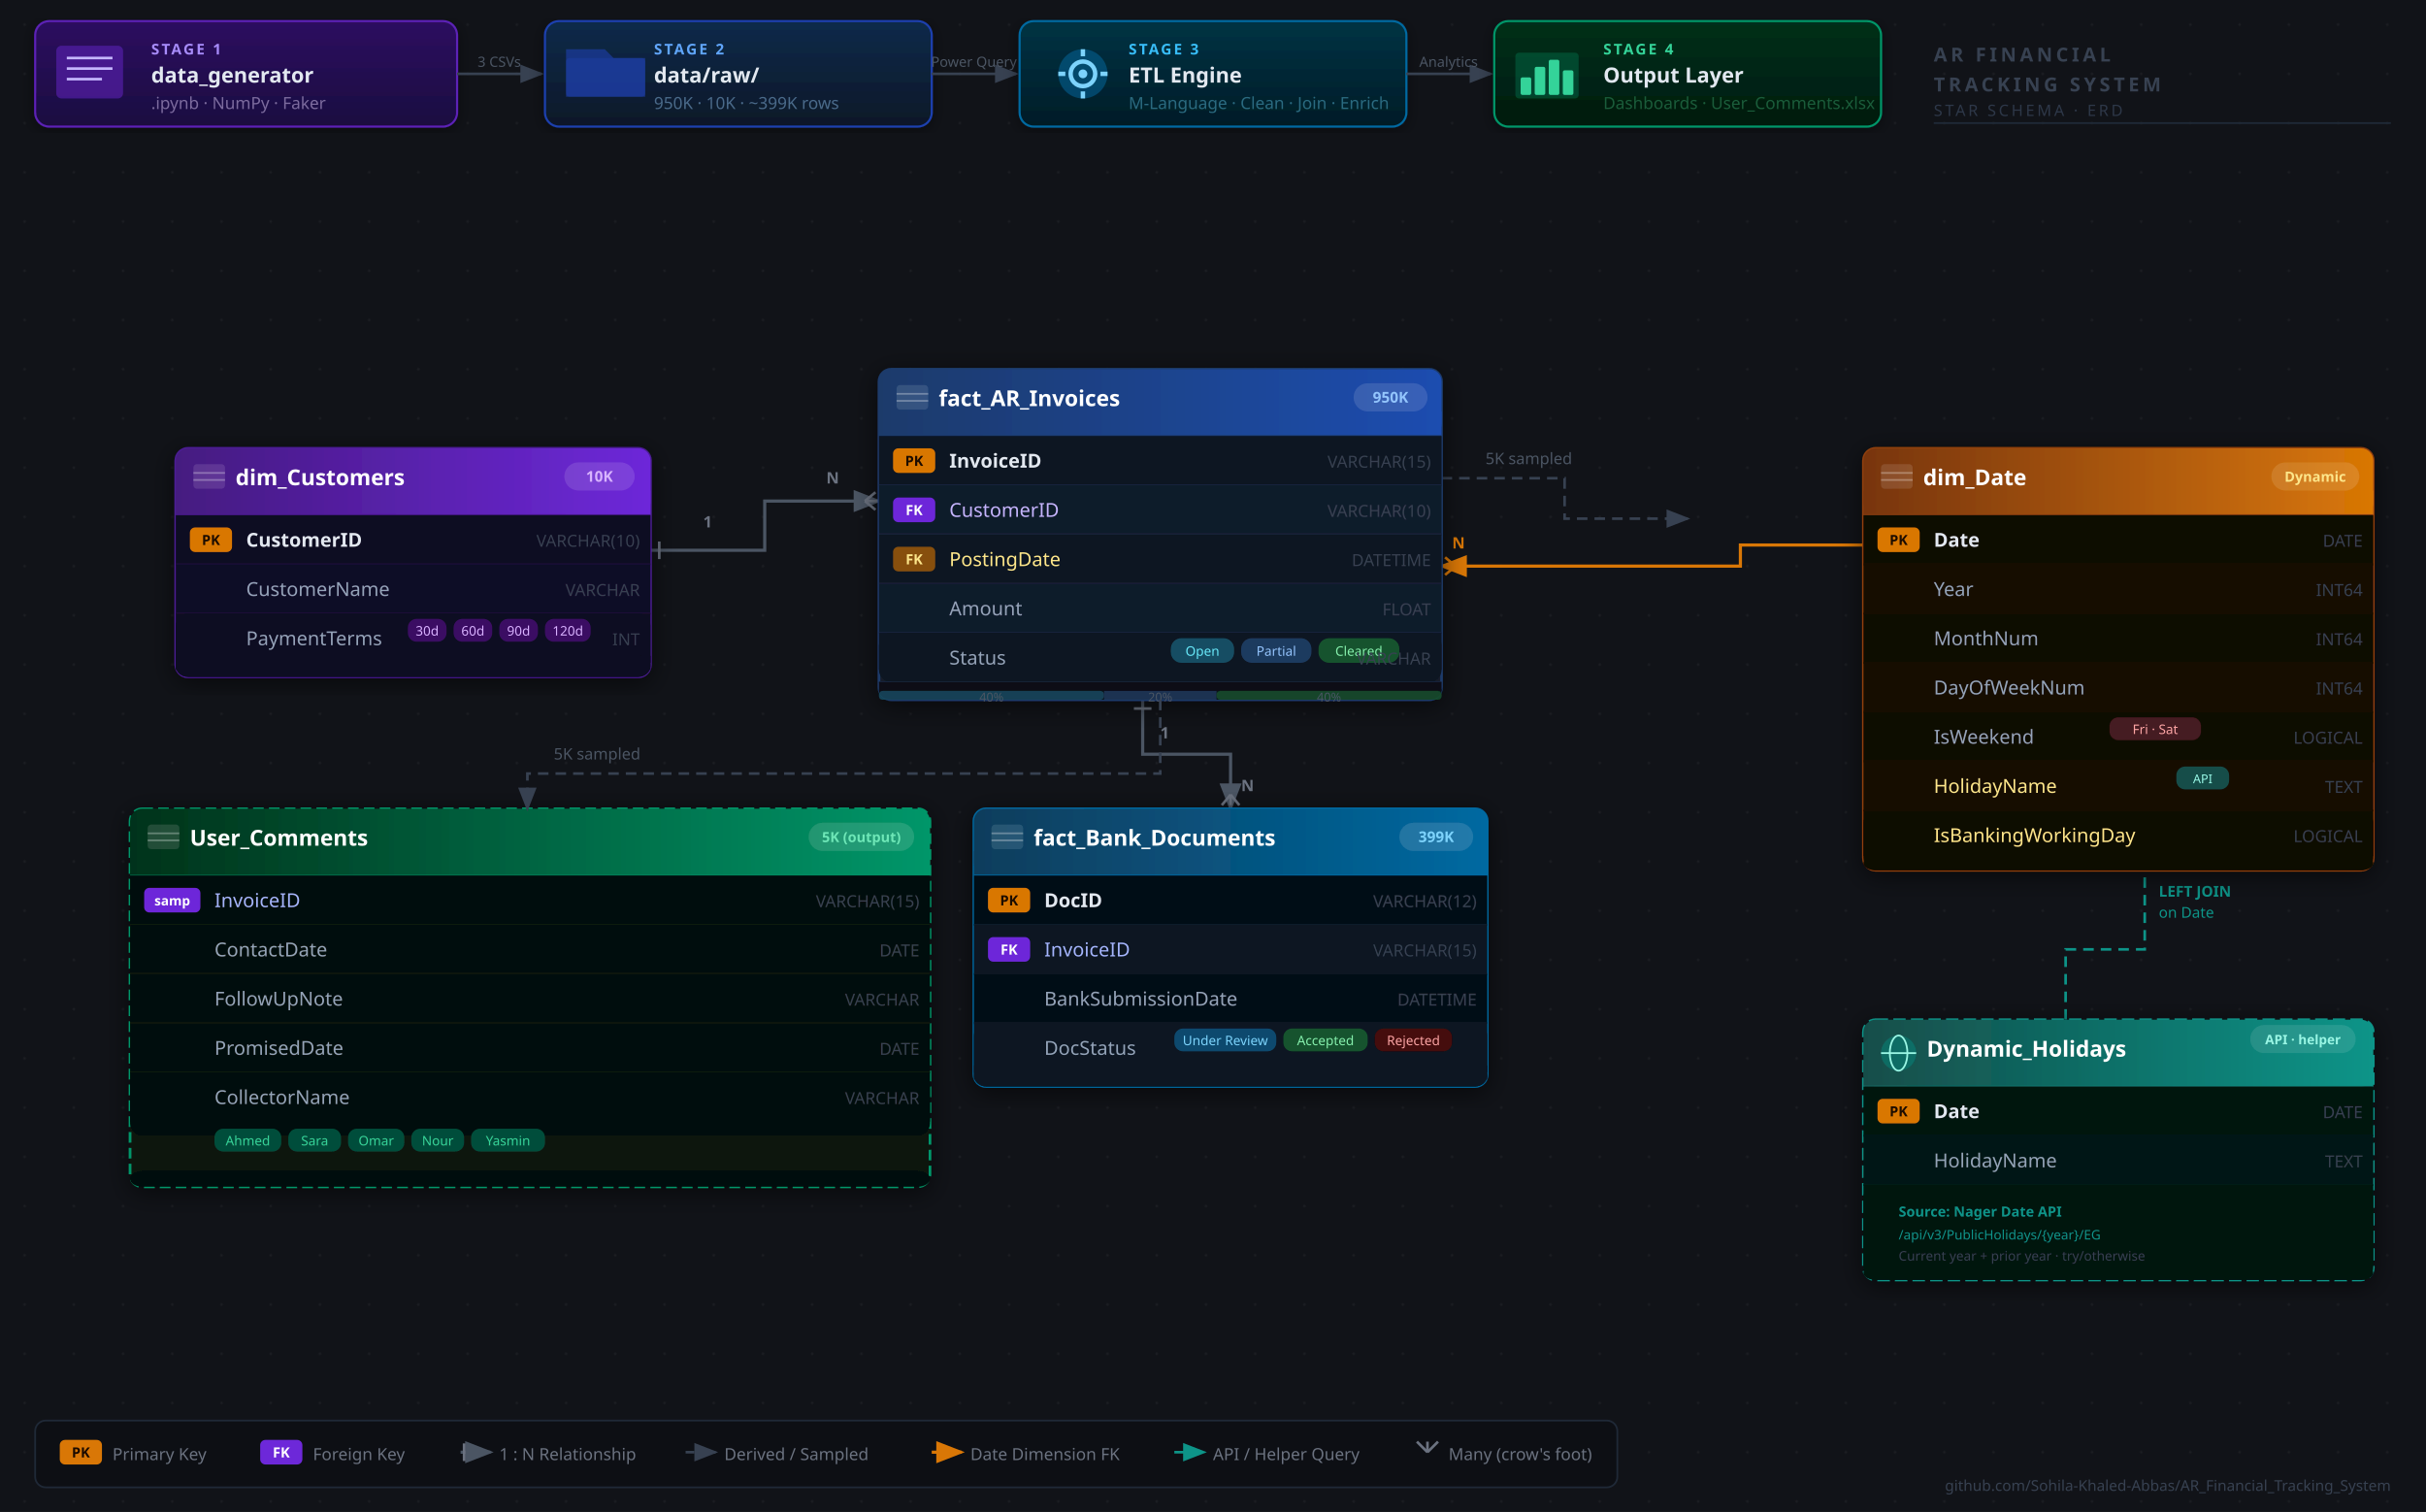
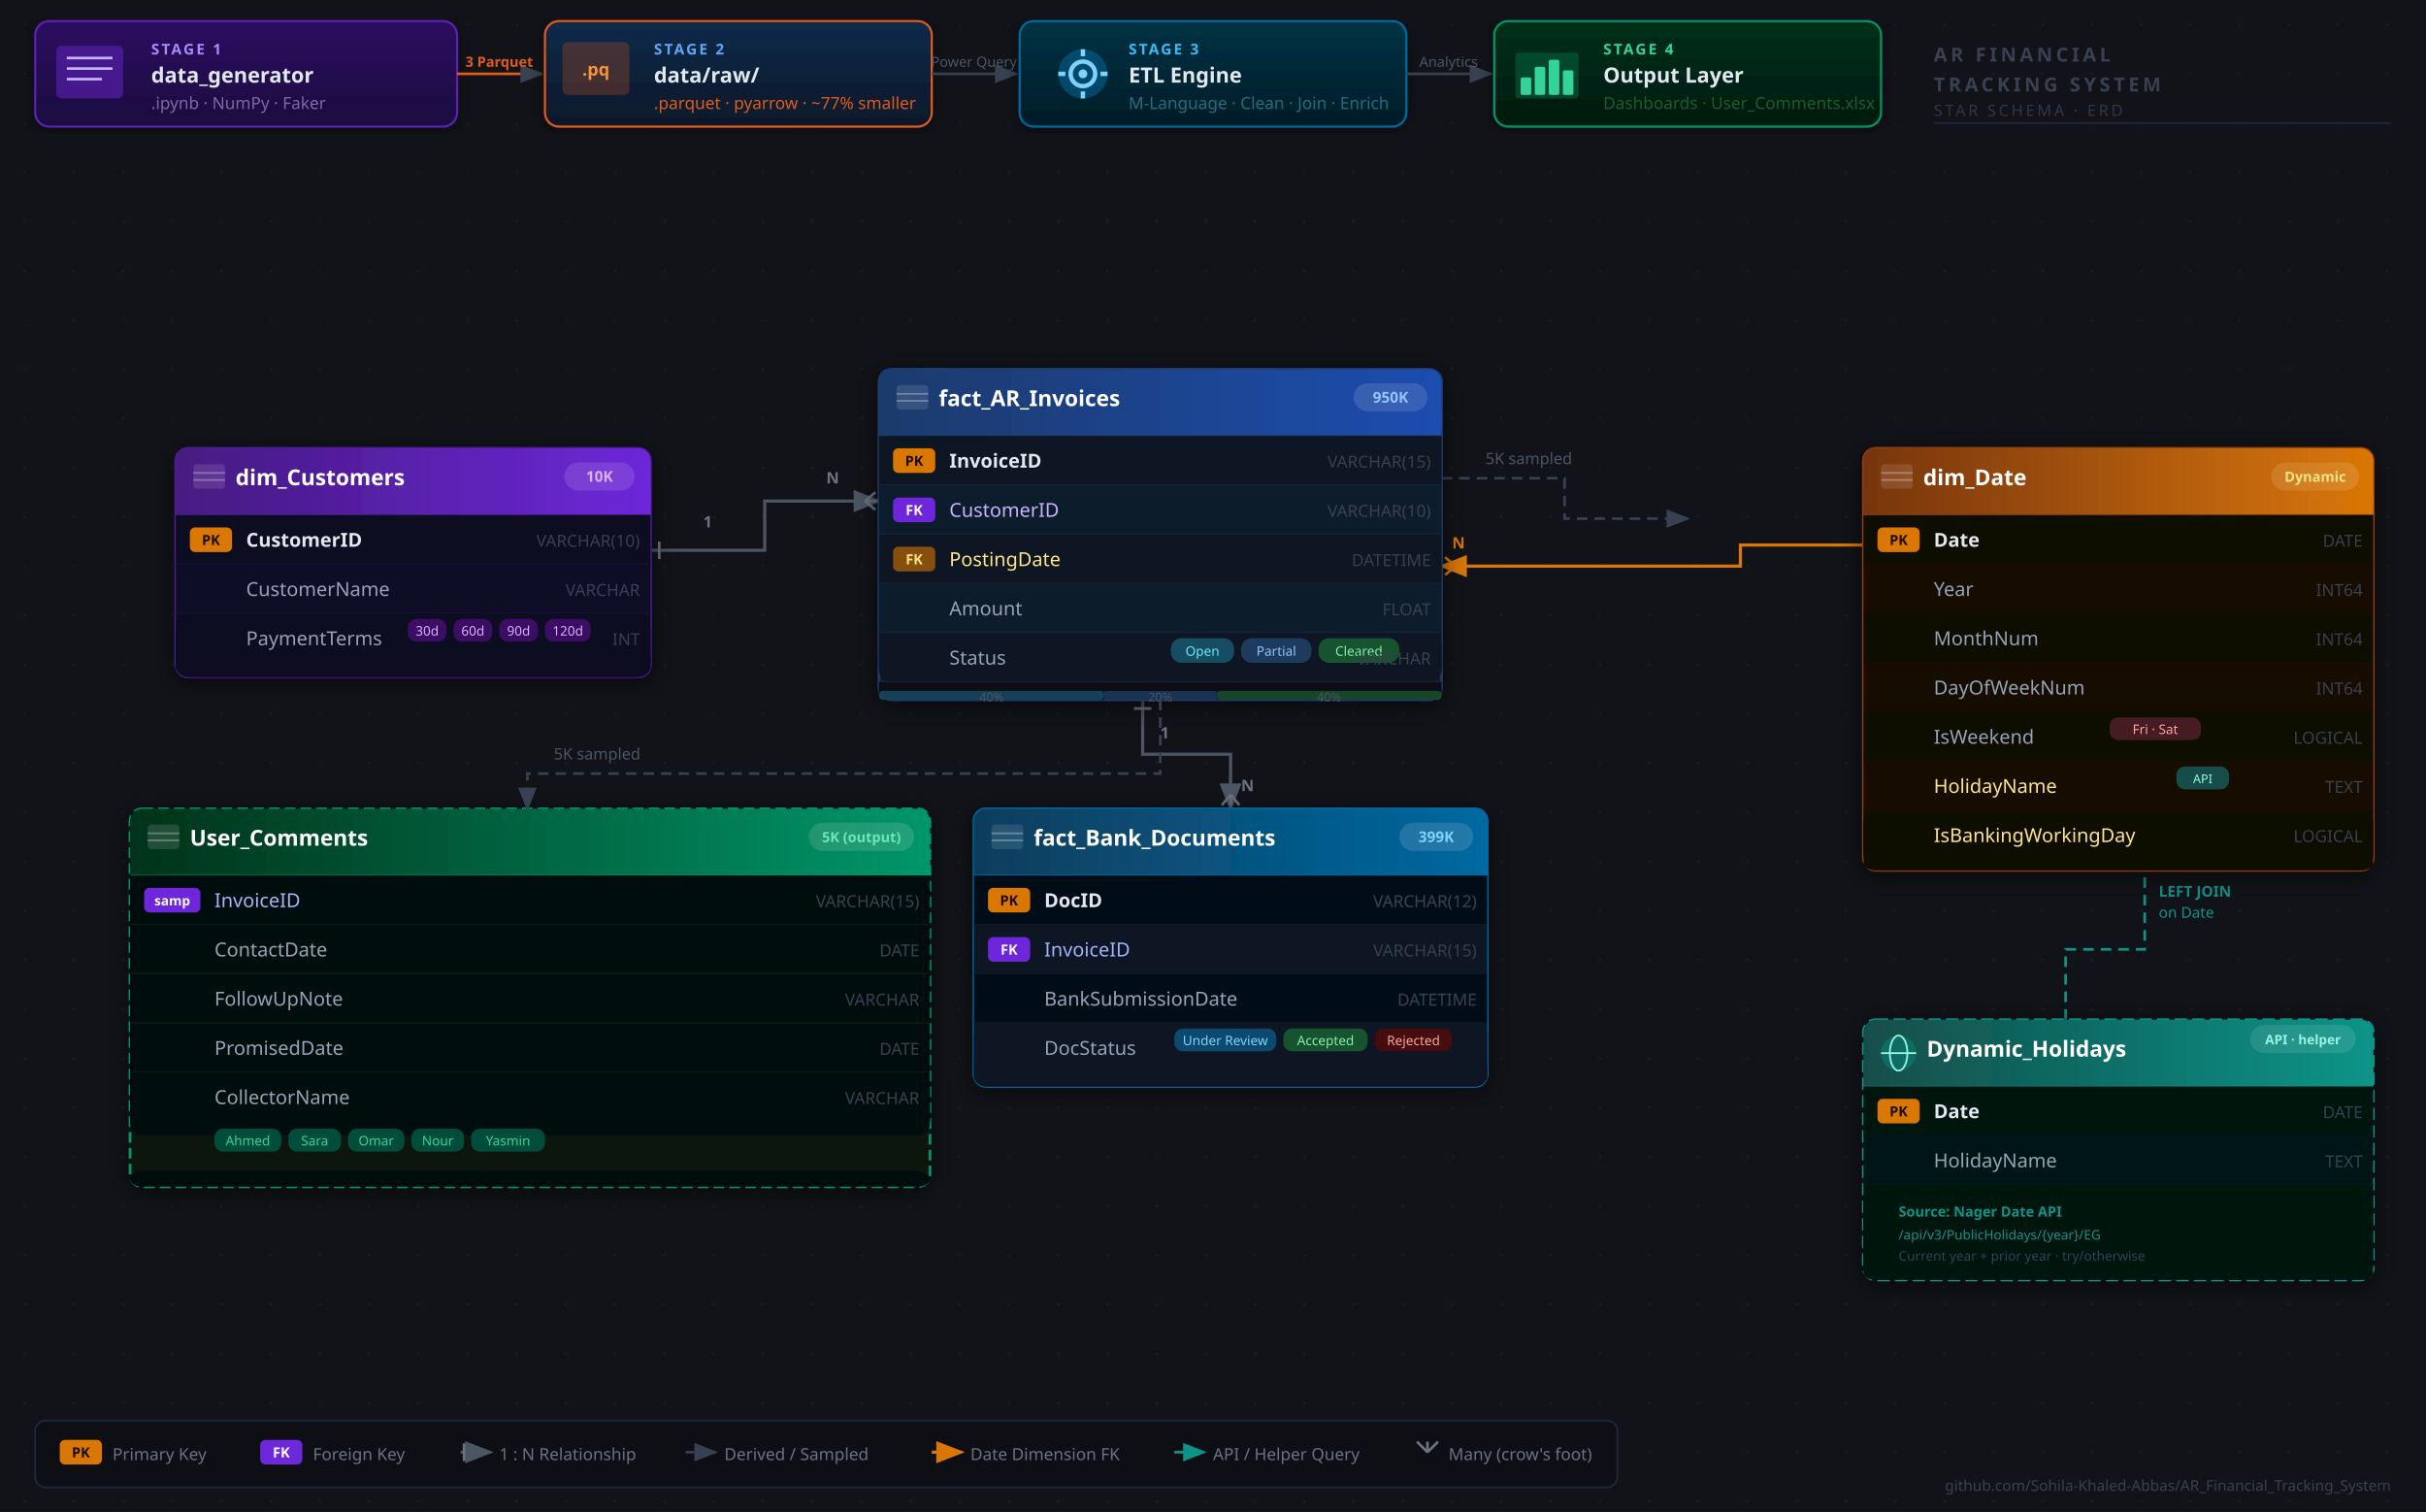
<svg xmlns="http://www.w3.org/2000/svg" viewBox="0 0 1380 860" width="1380" height="860" font-family="'Segoe UI', system-ui, -apple-system, sans-serif">
  <defs>
    <filter id="shadow" x="-8%" y="-8%" width="116%" height="116%">
      <feDropShadow dx="0" dy="3" stdDeviation="7" flood-color="#000" flood-opacity="0.55" />
    </filter>
    <filter id="shadowSm" x="-6%" y="-6%" width="112%" height="112%">
      <feDropShadow dx="0" dy="2" stdDeviation="4" flood-color="#000" flood-opacity="0.4" />
    </filter>
    <linearGradient id="hdrFact" x1="0%" y1="0%" x2="100%" y2="0%">
      <stop offset="0%" style="stop-color:#1a3a6b" />
      <stop offset="100%" style="stop-color:#1e4db0" />
    </linearGradient>
    <linearGradient id="hdrDim" x1="0%" y1="0%" x2="100%" y2="0%">
      <stop offset="0%" style="stop-color:#451a80" />
      <stop offset="100%" style="stop-color:#6d28d9" />
    </linearGradient>
    <linearGradient id="hdrBank" x1="0%" y1="0%" x2="100%" y2="0%">
      <stop offset="0%" style="stop-color:#0a3d5c" />
      <stop offset="100%" style="stop-color:#0369a1" />
    </linearGradient>
    <linearGradient id="hdrOut" x1="0%" y1="0%" x2="100%" y2="0%">
      <stop offset="0%" style="stop-color:#03331a" />
      <stop offset="100%" style="stop-color:#059669" />
    </linearGradient>
    <linearGradient id="hdrDate" x1="0%" y1="0%" x2="100%" y2="0%">
      <stop offset="0%" style="stop-color:#78350f" />
      <stop offset="100%" style="stop-color:#d97706" />
    </linearGradient>
    <linearGradient id="hdrHol" x1="0%" y1="0%" x2="100%" y2="0%">
      <stop offset="0%" style="stop-color:#134e4a" />
      <stop offset="100%" style="stop-color:#0d9488" />
    </linearGradient>
    <linearGradient id="pipeGen" x1="0%" y1="0%" x2="0%" y2="100%">
      <stop offset="0%" style="stop-color:#2d1060" />
      <stop offset="100%" style="stop-color:#1a0840" />
    </linearGradient>
    <linearGradient id="pipeRaw" x1="0%" y1="0%" x2="0%" y2="100%">
      <stop offset="0%" style="stop-color:#0e2a4a" />
      <stop offset="100%" style="stop-color:#071828" />
    </linearGradient>
    <linearGradient id="pipeEtl" x1="0%" y1="0%" x2="0%" y2="100%">
      <stop offset="0%" style="stop-color:#063344" />
      <stop offset="100%" style="stop-color:#031c27" />
    </linearGradient>
    <linearGradient id="pipeOut" x1="0%" y1="0%" x2="0%" y2="100%">
      <stop offset="0%" style="stop-color:#03301a" />
      <stop offset="100%" style="stop-color:#011a0e" />
    </linearGradient>
    <marker id="arrN" markerWidth="9" markerHeight="7" refX="8" refY="3.5" orient="auto">
      <polygon points="0 0,9 3.5,0 7" fill="#4b5563" />
    </marker>
    <marker id="arrDash" markerWidth="9" markerHeight="7" refX="8" refY="3.5" orient="auto">
      <polygon points="0 0,9 3.5,0 7" fill="#374151" />
    </marker>
    <marker id="arrPipe" markerWidth="9" markerHeight="7" refX="8" refY="3.5" orient="auto">
      <polygon points="0 0,9 3.5,0 7" fill="#374151" />
    </marker>
    <marker id="arrApi" markerWidth="9" markerHeight="7" refX="8" refY="3.5" orient="auto">
      <polygon points="0 0,9 3.5,0 7" fill="#0d9488" />
    </marker>
    <marker id="arrDate" markerWidth="9" markerHeight="7" refX="8" refY="3.5" orient="auto">
      <polygon points="0 0,9 3.5,0 7" fill="#d97706" />
    </marker>
  </defs>
  <rect width="1380" height="860" fill="#111318" rx="0" />
  <pattern id="grid" width="28" height="28" patternUnits="userSpaceOnUse">
    <circle cx="14" cy="14" r="0.8" fill="#ffffff" opacity="0.04" />
  </pattern>
  <rect width="1380" height="860" fill="url(#grid)" />
  <rect x="20" y="12" width="240" height="60" rx="8" fill="url(#pipeGen)" stroke="#5b21b6" stroke-width="1.2" filter="url(#shadowSm)" />
  <text x="86" y="31" font-size="8.5" font-weight="600" fill="#a78bfa" letter-spacing="1.2">STAGE 1</text>
  <text x="86" y="47" font-size="12" font-weight="700" fill="#e2e8f0">data_generator</text>
  <text x="86" y="62" font-size="9.5" fill="#7c6b9e">.ipynb · NumPy · Faker</text>
  <rect x="32" y="26" width="38" height="30" rx="3" fill="#5b21b6" opacity="0.6" />
  <line x1="38" y1="33" x2="64" y2="33" stroke="#c4b5fd" stroke-width="1.5" />
  <line x1="38" y1="39" x2="64" y2="39" stroke="#c4b5fd" stroke-width="1.5" />
  <line x1="38" y1="45" x2="58" y2="45" stroke="#c4b5fd" stroke-width="1.5" />
-   <line x1="260" y1="42" x2="308" y2="42" stroke="#374151" stroke-width="1.5" marker-end="url(#arrPipe)" />
-   <text x="284" y="38" text-anchor="middle" font-size="8" fill="#4b5563">3 CSVs</text>
-   <rect x="310" y="12" width="220" height="60" rx="8" fill="url(#pipeRaw)" stroke="#1e40af" stroke-width="1.2" filter="url(#shadowSm)" />
+   <line x1="260" y1="42" x2="308" y2="42" stroke="#E25A1C" stroke-width="1.5" marker-end="url(#arrPipe)" />
+   <text x="284" y="38" text-anchor="middle" font-size="8" fill="#E25A1C" font-weight="600">3 Parquet</text>
+   <rect x="310" y="12" width="220" height="60" rx="8" fill="url(#pipeRaw)" stroke="#E25A1C" stroke-width="1.2" filter="url(#shadowSm)" />
  <text x="372" y="31" font-size="8.5" font-weight="600" fill="#60a5fa" letter-spacing="1.2">STAGE 2</text>
  <text x="372" y="47" font-size="12" font-weight="700" fill="#e2e8f0">data/raw/</text>
-   <text x="372" y="62" font-size="9.5" fill="#4a6a8a">950K · 10K · ~399K rows</text>
-   <path d="M322 28 h22 l5 5 h18 v22 h-45 z" fill="#1e40af" opacity="0.6" />
-   <rect x="322" y="33" width="45" height="22" rx="2" fill="#1e40af" opacity="0.4" />
+   <text x="372" y="62" font-size="9.5" fill="#E25A1C">.parquet · pyarrow · ~77% smaller</text>
+   <rect x="320" y="24" width="38" height="30" rx="3" fill="#E25A1C" opacity="0.25" />
+   <text x="339" y="43" text-anchor="middle" font-size="10" font-weight="800" fill="#fb923c">.pq</text>
  <line x1="530" y1="42" x2="578" y2="42" stroke="#374151" stroke-width="1.5" marker-end="url(#arrPipe)" />
  <text x="554" y="38" text-anchor="middle" font-size="8" fill="#4b5563">Power Query</text>
  <rect x="580" y="12" width="220" height="60" rx="8" fill="url(#pipeEtl)" stroke="#0369a1" stroke-width="1.2" filter="url(#shadowSm)" />
  <text x="642" y="31" font-size="8.5" font-weight="600" fill="#38bdf8" letter-spacing="1.2">STAGE 3</text>
  <text x="642" y="47" font-size="12" font-weight="700" fill="#e2e8f0">ETL Engine</text>
  <text x="642" y="62" font-size="9.5" fill="#2a6a80">M-Language · Clean · Join · Enrich</text>
  <circle cx="616" cy="42" r="14" fill="#0369a1" opacity="0.5" />
  <circle cx="616" cy="42" r="7" fill="none" stroke="#7dd3fc" stroke-width="2.5" />
  <circle cx="616" cy="42" r="2.5" fill="#7dd3fc" />
  <line x1="616" y1="28" x2="616" y2="32" stroke="#7dd3fc" stroke-width="2.5" />
  <line x1="616" y1="52" x2="616" y2="56" stroke="#7dd3fc" stroke-width="2.5" />
  <line x1="602" y1="42" x2="606" y2="42" stroke="#7dd3fc" stroke-width="2.5" />
  <line x1="626" y1="42" x2="630" y2="42" stroke="#7dd3fc" stroke-width="2.5" />
  <line x1="800" y1="42" x2="848" y2="42" stroke="#374151" stroke-width="1.5" marker-end="url(#arrPipe)" />
  <text x="824" y="38" text-anchor="middle" font-size="8" fill="#4b5563">Analytics</text>
  <rect x="850" y="12" width="220" height="60" rx="8" fill="url(#pipeOut)" stroke="#059669" stroke-width="1.2" filter="url(#shadowSm)" />
  <text x="912" y="31" font-size="8.5" font-weight="600" fill="#34d399" letter-spacing="1.2">STAGE 4</text>
  <text x="912" y="47" font-size="12" font-weight="700" fill="#e2e8f0">Output Layer</text>
  <text x="912" y="62" font-size="9.5" fill="#1a5c3a">Dashboards · User_Comments.xlsx</text>
  <rect x="862" y="30" width="36" height="26" rx="2" fill="#059669" opacity="0.3" />
  <rect x="865" y="44" width="6" height="10" rx="1" fill="#34d399" />
  <rect x="873" y="38" width="6" height="16" rx="1" fill="#34d399" />
  <rect x="881" y="34" width="6" height="20" rx="1" fill="#34d399" />
  <rect x="889" y="40" width="6" height="14" rx="1" fill="#34d399" />
  <text x="1100" y="35" font-size="11" font-weight="700" fill="#374151" letter-spacing="2">AR FINANCIAL</text>
  <text x="1100" y="52" font-size="11" font-weight="700" fill="#374151" letter-spacing="2">TRACKING SYSTEM</text>
  <text x="1100" y="66" font-size="9" fill="#2d3748" letter-spacing="1.5">STAR SCHEMA · ERD</text>
  <line x1="1100" y1="70" x2="1360" y2="70" stroke="#1f2937" stroke-width="1" />
  <path d="M 370,313 H 435 V 285 H 500" fill="none" stroke="#4b5563" stroke-width="1.8" marker-end="url(#arrN)" />
  <line x1="375" y1="308" x2="375" y2="318" stroke="#6b7280" stroke-width="1.5" />
  <line x1="498" y1="280" x2="492" y2="285" stroke="#6b7280" stroke-width="1.5" />
  <line x1="498" y1="290" x2="492" y2="285" stroke="#6b7280" stroke-width="1.5" />
  <line x1="500" y1="285" x2="492" y2="285" stroke="#6b7280" stroke-width="1.5" />
  <text x="400" y="300" font-size="9" fill="#6b7280" font-weight="600">1</text>
  <text x="470" y="275" font-size="9" fill="#6b7280" font-weight="600">N</text>
  <path d="M 650,398 V 429 H 700 V 460" fill="none" stroke="#4b5563" stroke-width="1.8" marker-end="url(#arrN)" />
  <line x1="645" y1="403" x2="655" y2="403" stroke="#6b7280" stroke-width="1.5" />
  <line x1="695" y1="458" x2="700" y2="452" stroke="#6b7280" stroke-width="1.5" />
  <line x1="705" y1="458" x2="700" y2="452" stroke="#6b7280" stroke-width="1.5" />
  <line x1="700" y1="458" x2="700" y2="452" stroke="#6b7280" stroke-width="1.5" />
  <text x="660" y="420" font-size="9" fill="#6b7280" font-weight="600">1</text>
  <text x="706" y="450" font-size="9" fill="#6b7280" font-weight="600">N</text>
  <path d="M 820,272 H 890 V 295 H 960" fill="none" stroke="#374151" stroke-width="1.5" stroke-dasharray="6 4" marker-end="url(#arrDash)" />
  <text x="845" y="264" font-size="9" fill="#4b5563">5K sampled</text>
  <path d="M 1060,310 H 990 V 322 H 820" fill="none" stroke="#d97706" stroke-width="1.8" marker-end="url(#arrDate)" />
  <line x1="1063" y1="305" x2="1063" y2="315" stroke="#d97706" stroke-width="1.5" />
  <line x1="822" y1="317" x2="828" y2="322" stroke="#d97706" stroke-width="1.5" />
  <line x1="822" y1="327" x2="828" y2="322" stroke="#d97706" stroke-width="1.5" />
  <line x1="822" y1="322" x2="828" y2="322" stroke="#d97706" stroke-width="1.5" />
  <text x="1078" y="302" font-size="9" fill="#d97706" font-weight="600">1</text>
  <text x="826" y="312" font-size="9" fill="#d97706" font-weight="600">N</text>
  <path d="M 1175,580 V 540 H 1220 V 440" fill="none" stroke="#0d9488" stroke-width="1.5" stroke-dasharray="6 4" marker-end="url(#arrApi)" />
  <text x="1228" y="510" font-size="8.5" fill="#0d9488" font-weight="600">LEFT JOIN</text>
  <text x="1228" y="522" font-size="8.5" fill="#0d9488">on Date</text>
  <g filter="url(#shadow)">
    <rect x="500" y="210" width="320" height="188" rx="7" fill="#141c2b" stroke="#1e3a6b" stroke-width="1.5" />
    <rect x="500" y="210" width="320" height="38" rx="7" fill="url(#hdrFact)" />
    <rect x="500" y="234" width="320" height="14" fill="url(#hdrFact)" />
    <rect x="510" y="219" width="18" height="14" rx="2" fill="#ffffff" opacity="0.12" />
    <line x1="510" y1="224" x2="528" y2="224" stroke="#ffffff" stroke-width="1" opacity="0.3" />
    <line x1="510" y1="228" x2="528" y2="228" stroke="#ffffff" stroke-width="1" opacity="0.3" />
    <text x="534" y="231" font-size="12.5" font-weight="700" fill="#ffffff">fact_AR_Invoices</text>
    <rect x="770" y="218" width="42" height="16" rx="8" fill="#ffffff" opacity="0.12" />
    <text x="791" y="229" text-anchor="middle" font-size="8.5" fill="#93c5fd" font-weight="600">950K</text>
    <line x1="500" y1="248" x2="820" y2="248" stroke="#1e3a6b" stroke-width="1" />
    <rect x="500" y="248" width="320" height="28" fill="#0d1520" />
    <rect x="508" y="255" width="24" height="14" rx="3" fill="#d97706" />
    <text x="520" y="265" text-anchor="middle" font-size="8" font-weight="700" fill="#1a0a00">PK</text>
    <text x="540" y="266" font-size="11" font-weight="600" fill="#e2e8f0">InvoiceID</text>
    <text x="814" y="266" text-anchor="end" font-size="9.5" fill="#374151">VARCHAR(15)</text>
    <line x1="500" y1="276" x2="820" y2="276" stroke="#1a2540" stroke-width="1" />
    <rect x="500" y="276" width="320" height="28" fill="#111a2c" />
    <rect x="508" y="283" width="24" height="14" rx="3" fill="#6d28d9" />
    <text x="520" y="293" text-anchor="middle" font-size="8" font-weight="700" fill="#ffffff">FK</text>
    <text x="540" y="294" font-size="11" fill="#c4b5fd">CustomerID</text>
    <text x="814" y="294" text-anchor="end" font-size="9.5" fill="#374151">VARCHAR(10)</text>
    <line x1="500" y1="304" x2="820" y2="304" stroke="#1a2540" stroke-width="1" />
    <rect x="500" y="304" width="320" height="28" fill="#0d1520" />
    <rect x="508" y="311" width="24" height="14" rx="3" fill="#d97706" opacity="0.6" />
    <text x="520" y="321" text-anchor="middle" font-size="8" font-weight="700" fill="#fde68a">FK</text>
    <text x="540" y="322" font-size="11" fill="#fde68a">PostingDate</text>
    <text x="814" y="322" text-anchor="end" font-size="9.5" fill="#374151">DATETIME</text>
    <line x1="500" y1="332" x2="820" y2="332" stroke="#1a2540" stroke-width="1" />
    <rect x="500" y="332" width="320" height="28" fill="#111a2c" />
    <text x="540" y="350" font-size="11" fill="#94a3b8">Amount</text>
    <text x="814" y="350" text-anchor="end" font-size="9.5" fill="#374151">FLOAT</text>
    <line x1="500" y1="360" x2="820" y2="360" stroke="#1a2540" stroke-width="1" />
    <rect x="500" y="360" width="320" height="28" rx="7" fill="#0d1520" />
    <rect x="500" y="360" width="320" height="21" fill="#0d1520" />
    <text x="540" y="378" font-size="11" fill="#94a3b8">Status</text>
    <rect x="666" y="363" width="36" height="14" rx="6" fill="#164e63" />
    <text x="684" y="373" text-anchor="middle" font-size="7.5" fill="#67e8f9">Open</text>
    <rect x="706" y="363" width="40" height="14" rx="6" fill="#1e3a5f" />
    <text x="726" y="373" text-anchor="middle" font-size="7.5" fill="#93c5fd">Partial</text>
    <rect x="750" y="363" width="46" height="14" rx="6" fill="#14532d" />
    <text x="773" y="373" text-anchor="middle" font-size="7.5" fill="#86efac">Cleared</text>
    <text x="814" y="378" text-anchor="end" font-size="9.5" fill="#374151">VARCHAR</text>
    <line x1="500" y1="388" x2="820" y2="388" stroke="#1a2540" stroke-width="1" />
    <rect x="500" y="388" width="320" height="10" rx="7" fill="#0a1018" />
    <rect x="500" y="388" width="320" height="5" fill="#0a1018" />
    <rect x="500" y="393" width="128" height="5" rx="2" fill="#164e63" opacity="0.8" />
    <rect x="628" y="393" width="64" height="5" fill="#1e3a5f" opacity="0.8" />
    <rect x="692" y="393" width="128" height="5" rx="2" fill="#14532d" opacity="0.8" />
    <text x="564" y="399" text-anchor="middle" font-size="7" fill="#4b5563">40%</text>
    <text x="660" y="399" text-anchor="middle" font-size="7" fill="#4b5563">20%</text>
    <text x="756" y="399" text-anchor="middle" font-size="7" fill="#4b5563">40%</text>
  </g>
  <g filter="url(#shadow)">
    <rect x="100" y="255" width="270" height="130" rx="7" fill="#160d2b" stroke="#4c1d95" stroke-width="1.5" />
    <rect x="100" y="255" width="270" height="38" rx="7" fill="url(#hdrDim)" />
    <rect x="100" y="279" width="270" height="14" fill="url(#hdrDim)" />
    <rect x="110" y="264" width="18" height="14" rx="2" fill="#ffffff" opacity="0.12" />
    <line x1="110" y1="269" x2="128" y2="269" stroke="#ffffff" stroke-width="1" opacity="0.3" />
    <line x1="110" y1="273" x2="128" y2="273" stroke="#ffffff" stroke-width="1" opacity="0.3" />
    <text x="134" y="276" font-size="12.5" font-weight="700" fill="#ffffff">dim_Customers</text>
    <rect x="321" y="263" width="40" height="16" rx="8" fill="#ffffff" opacity="0.12" />
    <text x="341" y="274" text-anchor="middle" font-size="8.5" fill="#d8b4fe" font-weight="600">10K</text>
    <line x1="100" y1="293" x2="370" y2="293" stroke="#4c1d95" stroke-width="1" />
    <rect x="100" y="293" width="270" height="28" fill="#0d0820" />
    <rect x="108" y="300" width="24" height="14" rx="3" fill="#d97706" />
    <text x="120" y="310" text-anchor="middle" font-size="8" font-weight="700" fill="#1a0a00">PK</text>
    <text x="140" y="311" font-size="11" font-weight="600" fill="#e2e8f0">CustomerID</text>
    <text x="364" y="311" text-anchor="end" font-size="9.5" fill="#374151">VARCHAR(10)</text>
    <line x1="100" y1="321" x2="370" y2="321" stroke="#200f40" stroke-width="1" />
    <rect x="100" y="321" width="270" height="28" fill="#110a28" />
    <text x="140" y="339" font-size="11" fill="#94a3b8">CustomerName</text>
    <text x="364" y="339" text-anchor="end" font-size="9.5" fill="#374151">VARCHAR</text>
    <line x1="100" y1="349" x2="370" y2="349" stroke="#200f40" stroke-width="1" />
    <rect x="100" y="349" width="270" height="36" rx="7" fill="#0d0820" />
    <rect x="100" y="349" width="270" height="28" fill="#0d0820" />
    <text x="140" y="367" font-size="11" fill="#94a3b8">PaymentTerms</text>
    <rect x="232" y="352" width="22" height="13" rx="5" fill="#3b0764" />
    <text x="243" y="361.5" text-anchor="middle" font-size="7.5" fill="#d8b4fe">30d</text>
    <rect x="258" y="352" width="22" height="13" rx="5" fill="#3b0764" />
    <text x="269" y="361.5" text-anchor="middle" font-size="7.5" fill="#d8b4fe">60d</text>
    <rect x="284" y="352" width="22" height="13" rx="5" fill="#3b0764" />
    <text x="295" y="361.5" text-anchor="middle" font-size="7.5" fill="#d8b4fe">90d</text>
    <rect x="310" y="352" width="26" height="13" rx="5" fill="#3b0764" />
    <text x="323" y="361.5" text-anchor="middle" font-size="7.5" fill="#d8b4fe">120d</text>
    <text x="364" y="367" text-anchor="end" font-size="9.5" fill="#374151">INT</text>
    <rect x="100" y="373" width="270" height="12" rx="7" fill="#0d0820" />
    <rect x="100" y="373" width="270" height="8" fill="#0d0820" />
  </g>
  <g filter="url(#shadow)">
    <rect x="554" y="460" width="292" height="158" rx="7" fill="#0a1c2b" stroke="#0369a1" stroke-width="1.5" />
    <rect x="554" y="460" width="292" height="38" rx="7" fill="url(#hdrBank)" />
    <rect x="554" y="484" width="292" height="14" fill="url(#hdrBank)" />
    <rect x="564" y="469" width="18" height="14" rx="2" fill="#ffffff" opacity="0.12" />
    <line x1="564" y1="474" x2="582" y2="474" stroke="#ffffff" stroke-width="1" opacity="0.3" />
    <line x1="564" y1="478" x2="582" y2="478" stroke="#ffffff" stroke-width="1" opacity="0.3" />
    <text x="588" y="481" font-size="12.5" font-weight="700" fill="#ffffff">fact_Bank_Documents</text>
    <rect x="796" y="468" width="42" height="16" rx="8" fill="#ffffff" opacity="0.12" />
    <text x="817" y="479" text-anchor="middle" font-size="8.5" fill="#7dd3fc" font-weight="600">399K</text>
    <line x1="554" y1="498" x2="846" y2="498" stroke="#0369a1" stroke-width="1" />
    <rect x="554" y="498" width="292" height="28" fill="#060f18" />
    <rect x="562" y="505" width="24" height="14" rx="3" fill="#d97706" />
    <text x="574" y="515" text-anchor="middle" font-size="8" font-weight="700" fill="#1a0a00">PK</text>
    <text x="594" y="516" font-size="11" font-weight="600" fill="#e2e8f0">DocID</text>
    <text x="840" y="516" text-anchor="end" font-size="9.5" fill="#374151">VARCHAR(12)</text>
    <line x1="554" y1="526" x2="846" y2="526" stroke="#0a1c2b" stroke-width="1" />
    <rect x="554" y="526" width="292" height="28" fill="#081420" />
    <rect x="562" y="533" width="24" height="14" rx="3" fill="#6d28d9" />
    <text x="574" y="543" text-anchor="middle" font-size="8" font-weight="700" fill="#ffffff">FK</text>
    <text x="594" y="544" font-size="11" fill="#a5b4fc">InvoiceID</text>
    <text x="840" y="544" text-anchor="end" font-size="9.5" fill="#374151">VARCHAR(15)</text>
    <line x1="554" y1="554" x2="846" y2="554" stroke="#0a1c2b" stroke-width="1" />
    <rect x="554" y="554" width="292" height="28" fill="#060f18" />
    <text x="594" y="572" font-size="11" fill="#94a3b8">BankSubmissionDate</text>
    <text x="840" y="572" text-anchor="end" font-size="9.5" fill="#374151">DATETIME</text>
    <line x1="554" y1="582" x2="846" y2="582" stroke="#0a1c2b" stroke-width="1" />
    <rect x="554" y="582" width="292" height="36" rx="7" fill="#081420" />
    <rect x="554" y="582" width="292" height="28" fill="#081420" />
    <text x="594" y="600" font-size="11" fill="#94a3b8">DocStatus</text>
    <rect x="668" y="585" width="58" height="13" rx="5" fill="#0c4a6e" />
    <text x="697" y="594.5" text-anchor="middle" font-size="7.5" fill="#7dd3fc">Under Review</text>
    <rect x="730" y="585" width="48" height="13" rx="5" fill="#14532d" />
    <text x="754" y="594.5" text-anchor="middle" font-size="7.5" fill="#86efac">Accepted</text>
    <rect x="782" y="585" width="44" height="13" rx="5" fill="#450a0a" />
    <text x="804" y="594.5" text-anchor="middle" font-size="7.5" fill="#fca5a5">Rejected</text>
    <rect x="554" y="606" width="292" height="12" rx="7" fill="#081420" />
    <rect x="554" y="606" width="292" height="8" fill="#081420" />
  </g>
  <g filter="url(#shadow)">
    <rect x="1060" y="255" width="290" height="240" rx="7" fill="#1a0e04" stroke="#92400e" stroke-width="1.5" />
    <rect x="1060" y="255" width="290" height="38" rx="7" fill="url(#hdrDate)" />
    <rect x="1060" y="279" width="290" height="14" fill="url(#hdrDate)" />
    <rect x="1070" y="264" width="18" height="14" rx="2" fill="#ffffff" opacity="0.12" />
    <line x1="1070" y1="269" x2="1088" y2="269" stroke="#ffffff" stroke-width="1" opacity="0.3" />
    <line x1="1070" y1="273" x2="1088" y2="273" stroke="#ffffff" stroke-width="1" opacity="0.3" />
    <text x="1094" y="276" font-size="12.5" font-weight="700" fill="#ffffff">dim_Date</text>
    <rect x="1292" y="263" width="50" height="16" rx="8" fill="#ffffff" opacity="0.12" />
    <text x="1317" y="274" text-anchor="middle" font-size="8" fill="#fde68a" font-weight="600">Dynamic</text>
    <line x1="1060" y1="293" x2="1350" y2="293" stroke="#92400e" stroke-width="1" />
    <rect x="1060" y="293" width="290" height="28" fill="#110800" />
    <rect x="1068" y="300" width="24" height="14" rx="3" fill="#d97706" />
    <text x="1080" y="310" text-anchor="middle" font-size="8" font-weight="700" fill="#1a0a00">PK</text>
    <text x="1100" y="311" font-size="11" font-weight="600" fill="#e2e8f0">Date</text>
    <text x="1344" y="311" text-anchor="end" font-size="9.5" fill="#374151">DATE</text>
    <line x1="1060" y1="321" x2="1350" y2="321" stroke="#1a0e04" stroke-width="1" />
    <rect x="1060" y="321" width="290" height="28" fill="#160c03" />
    <text x="1100" y="339" font-size="11" fill="#94a3b8">Year</text>
    <text x="1344" y="339" text-anchor="end" font-size="9.5" fill="#374151">INT64</text>
    <line x1="1060" y1="349" x2="1350" y2="349" stroke="#1a0e04" stroke-width="1" />
    <rect x="1060" y="349" width="290" height="28" fill="#110800" />
    <text x="1100" y="367" font-size="11" fill="#94a3b8">MonthNum</text>
    <text x="1344" y="367" text-anchor="end" font-size="9.5" fill="#374151">INT64</text>
    <line x1="1060" y1="377" x2="1350" y2="377" stroke="#1a0e04" stroke-width="1" />
    <rect x="1060" y="377" width="290" height="28" fill="#160c03" />
    <text x="1100" y="395" font-size="11" fill="#94a3b8">DayOfWeekNum</text>
    <text x="1344" y="395" text-anchor="end" font-size="9.5" fill="#374151">INT64</text>
    <line x1="1060" y1="405" x2="1350" y2="405" stroke="#1a0e04" stroke-width="1" />
    <rect x="1060" y="405" width="290" height="28" fill="#110800" />
    <text x="1100" y="423" font-size="11" fill="#94a3b8">IsWeekend</text>
    <rect x="1200" y="408" width="52" height="13" rx="5" fill="#451a20" />
    <text x="1226" y="417.5" text-anchor="middle" font-size="7.5" fill="#fca5a5">Fri · Sat</text>
    <text x="1344" y="423" text-anchor="end" font-size="9.5" fill="#374151">LOGICAL</text>
    <line x1="1060" y1="433" x2="1350" y2="433" stroke="#1a0e04" stroke-width="1" />
    <rect x="1060" y="433" width="290" height="28" fill="#160c03" />
    <text x="1100" y="451" font-size="11" fill="#fde68a">HolidayName</text>
    <rect x="1238" y="436" width="30" height="13" rx="5" fill="#134e4a" />
    <text x="1253" y="445.5" text-anchor="middle" font-size="7" fill="#99f6e4">API</text>
    <text x="1344" y="451" text-anchor="end" font-size="9.5" fill="#374151">TEXT</text>
    <line x1="1060" y1="461" x2="1350" y2="461" stroke="#1a0e04" stroke-width="1" />
    <rect x="1060" y="461" width="290" height="34" rx="7" fill="#110800" />
    <rect x="1060" y="461" width="290" height="26" fill="#110800" />
    <text x="1100" y="479" font-size="11" fill="#fde68a">IsBankingWorkingDay</text>
    <text x="1344" y="479" text-anchor="end" font-size="9.5" fill="#374151">LOGICAL</text>
    <rect x="1060" y="487" width="290" height="8" rx="7" fill="#110800" />
  </g>
  <g filter="url(#shadow)">
    <rect x="1060" y="580" width="290" height="148" rx="7" fill="#041a18" stroke="#0d9488" stroke-width="1.5" stroke-dasharray="7 3" />
    <rect x="1060" y="580" width="290" height="38" rx="7" fill="url(#hdrHol)" />
    <rect x="1060" y="604" width="290" height="14" fill="url(#hdrHol)" />
    <circle cx="1080" cy="599" r="10" fill="#0d9488" opacity="0.4" />
    <ellipse cx="1080" cy="599" rx="5" ry="10" fill="none" stroke="#99f6e4" stroke-width="1" />
    <line x1="1070" y1="599" x2="1090" y2="599" stroke="#99f6e4" stroke-width="1" />
    <text x="1096" y="601" font-size="12.5" font-weight="700" fill="#ffffff">Dynamic_Holidays</text>
    <rect x="1280" y="583" width="60" height="16" rx="8" fill="#ffffff" opacity="0.1" />
    <text x="1310" y="594" text-anchor="middle" font-size="7.5" fill="#99f6e4" font-weight="600">API · helper</text>
    <line x1="1060" y1="618" x2="1350" y2="618" stroke="#0d9488" stroke-width="1" opacity="0.5" />
    <rect x="1060" y="618" width="290" height="28" fill="#031210" />
    <rect x="1068" y="625" width="24" height="14" rx="3" fill="#d97706" />
    <text x="1080" y="635" text-anchor="middle" font-size="8" font-weight="700" fill="#1a0a00">PK</text>
    <text x="1100" y="636" font-size="11" font-weight="600" fill="#e2e8f0">Date</text>
    <text x="1344" y="636" text-anchor="end" font-size="9.5" fill="#374151">DATE</text>
    <line x1="1060" y1="646" x2="1350" y2="646" stroke="#031a18" stroke-width="1" />
    <rect x="1060" y="646" width="290" height="28" fill="#041814" />
    <text x="1100" y="664" font-size="11" fill="#94a3b8">HolidayName</text>
    <text x="1344" y="664" text-anchor="end" font-size="9.5" fill="#374151">TEXT</text>
    <line x1="1060" y1="674" x2="1350" y2="674" stroke="#031a18" stroke-width="1" />
    <rect x="1060" y="674" width="290" height="54" rx="7" fill="#031210" />
    <rect x="1060" y="674" width="290" height="46" fill="#031210" />
    <text x="1080" y="692" font-size="8" fill="#0d9488" font-weight="600">Source: Nager Date API</text>
    <text x="1080" y="705" font-size="7.5" fill="#0d9488">/api/v3/PublicHolidays/{year}/EG</text>
    <text x="1080" y="717" font-size="7.5" fill="#374151">Current year + prior year · try/otherwise</text>
    <rect x="1060" y="720" width="290" height="8" rx="7" fill="#031210" />
  </g>
  <g filter="url(#shadow)">
    <rect x="74" y="460" width="455" height="215" rx="7" fill="#081510" stroke="#059669" stroke-width="1.5" stroke-dasharray="6 3" />
    <rect x="74" y="460" width="455" height="38" rx="7" fill="url(#hdrOut)" />
    <rect x="74" y="484" width="455" height="14" fill="url(#hdrOut)" />
    <rect x="84" y="469" width="18" height="14" rx="2" fill="#ffffff" opacity="0.12" />
    <line x1="84" y1="474" x2="102" y2="474" stroke="#ffffff" stroke-width="1" opacity="0.3" />
    <line x1="84" y1="478" x2="102" y2="478" stroke="#ffffff" stroke-width="1" opacity="0.3" />
    <text x="108" y="481" font-size="12.5" font-weight="700" fill="#ffffff">User_Comments</text>
    <rect x="460" y="468" width="60" height="16" rx="8" fill="#ffffff" opacity="0.12" />
    <text x="490" y="479" text-anchor="middle" font-size="8" fill="#6ee7b7" font-weight="600">5K (output)</text>
    <line x1="74" y1="498" x2="529" y2="498" stroke="#059669" stroke-width="1" opacity="0.5" />
    <rect x="74" y="498" width="455" height="28" fill="#040d08" />
    <rect x="82" y="505" width="32" height="14" rx="3" fill="#6d28d9" />
    <text x="98" y="515" text-anchor="middle" font-size="7.5" font-weight="700" fill="#ffffff">samp</text>
    <text x="122" y="516" font-size="11" fill="#a5b4fc">InvoiceID</text>
    <text x="523" y="516" text-anchor="end" font-size="9.5" fill="#374151">VARCHAR(15)</text>
    <line x1="74" y1="526" x2="529" y2="526" stroke="#0a2010" stroke-width="1" />
    <rect x="74" y="526" width="455" height="28" fill="#061008" />
    <text x="122" y="544" font-size="11" fill="#94a3b8">ContactDate</text>
    <text x="523" y="544" text-anchor="end" font-size="9.5" fill="#374151">DATE</text>
    <line x1="74" y1="554" x2="529" y2="554" stroke="#0a2010" stroke-width="1" />
    <rect x="74" y="554" width="455" height="28" fill="#040d08" />
    <text x="122" y="572" font-size="11" fill="#94a3b8">FollowUpNote</text>
    <text x="523" y="572" text-anchor="end" font-size="9.5" fill="#374151">VARCHAR</text>
    <line x1="74" y1="582" x2="529" y2="582" stroke="#0a2010" stroke-width="1" />
    <rect x="74" y="582" width="455" height="28" fill="#061008" />
    <text x="122" y="600" font-size="11" fill="#94a3b8">PromisedDate</text>
    <text x="523" y="600" text-anchor="end" font-size="9.5" fill="#374151">DATE</text>
    <line x1="74" y1="610" x2="529" y2="610" stroke="#0a2010" stroke-width="1" />
    <rect x="74" y="610" width="455" height="36" rx="7" fill="#040d08" />
    <rect x="74" y="610" width="455" height="28" fill="#040d08" />
    <text x="122" y="628" font-size="11" fill="#94a3b8">CollectorName</text>
    <text x="523" y="628" text-anchor="end" font-size="9.5" fill="#374151">VARCHAR</text>
    <rect x="122" y="642" width="38" height="13" rx="5" fill="#064e3b" />
    <text x="141" y="651.5" text-anchor="middle" font-size="7.5" fill="#34d399">Ahmed</text>
    <rect x="164" y="642" width="30" height="13" rx="5" fill="#064e3b" />
    <text x="179" y="651.5" text-anchor="middle" font-size="7.5" fill="#34d399">Sara</text>
    <rect x="198" y="642" width="32" height="13" rx="5" fill="#064e3b" />
    <text x="214" y="651.5" text-anchor="middle" font-size="7.5" fill="#34d399">Omar</text>
    <rect x="234" y="642" width="30" height="13" rx="5" fill="#064e3b" />
    <text x="249" y="651.5" text-anchor="middle" font-size="7.5" fill="#34d399">Nour</text>
    <rect x="268" y="642" width="42" height="13" rx="5" fill="#064e3b" />
    <text x="289" y="651.5" text-anchor="middle" font-size="7.5" fill="#34d399">Yasmin</text>
    <rect x="74" y="666" width="455" height="9" rx="7" fill="#040d08" />
  </g>
  <path d="M 660,398 V 440 H 300 V 460" fill="none" stroke="#374151" stroke-width="1.5" stroke-dasharray="6 4" marker-end="url(#arrDash)" />
  <text x="315" y="432" font-size="9" fill="#4b5563">5K sampled</text>
  <rect x="20" y="808" width="900" height="38" rx="6" fill="#0d0f14" stroke="#1f2937" stroke-width="1" />
  <rect x="34" y="819" width="24" height="14" rx="3" fill="#d97706" />
  <text x="46" y="829" text-anchor="middle" font-size="8" font-weight="700" fill="#1a0a00">PK</text>
  <text x="64" y="830.5" font-size="9.5" fill="#6b7280">Primary Key</text>
  <rect x="148" y="819" width="24" height="14" rx="3" fill="#6d28d9" />
  <text x="160" y="829" text-anchor="middle" font-size="8" font-weight="700" fill="#fff">FK</text>
  <text x="178" y="830.5" font-size="9.5" fill="#6b7280">Foreign Key</text>
  <line x1="262" y1="826" x2="279" y2="826" stroke="#4b5563" stroke-width="1.8" marker-end="url(#arrN)" />
  <line x1="264" y1="821" x2="264" y2="831" stroke="#6b7280" stroke-width="1.5" />
  <text x="284" y="830.5" font-size="9.5" fill="#6b7280">1 : N Relationship</text>
  <line x1="390" y1="826" x2="407" y2="826" stroke="#374151" stroke-width="1.5" stroke-dasharray="5 3" marker-end="url(#arrDash)" />
  <text x="412" y="830.5" font-size="9.5" fill="#6b7280">Derived / Sampled</text>
  <line x1="530" y1="826" x2="547" y2="826" stroke="#d97706" stroke-width="1.8" marker-end="url(#arrDate)" />
  <text x="552" y="830.5" font-size="9.5" fill="#6b7280">Date Dimension FK</text>
  <line x1="668" y1="826" x2="685" y2="826" stroke="#0d9488" stroke-width="1.5" stroke-dasharray="6 3" marker-end="url(#arrApi)" />
  <text x="690" y="830.5" font-size="9.5" fill="#6b7280">API / Helper Query</text>
  <line x1="806" y1="820" x2="812" y2="826" stroke="#6b7280" stroke-width="1.5" />
  <line x1="818" y1="820" x2="812" y2="826" stroke="#6b7280" stroke-width="1.5" />
  <line x1="812" y1="820" x2="812" y2="826" stroke="#6b7280" stroke-width="1.5" />
  <text x="824" y="830.5" font-size="9.5" fill="#6b7280">Many (crow's foot)</text>
  <text x="1360" y="848" text-anchor="end" font-size="8.5" fill="#374151">github.com/Sohila-Khaled-Abbas/AR_Financial_Tracking_System</text>
</svg>
